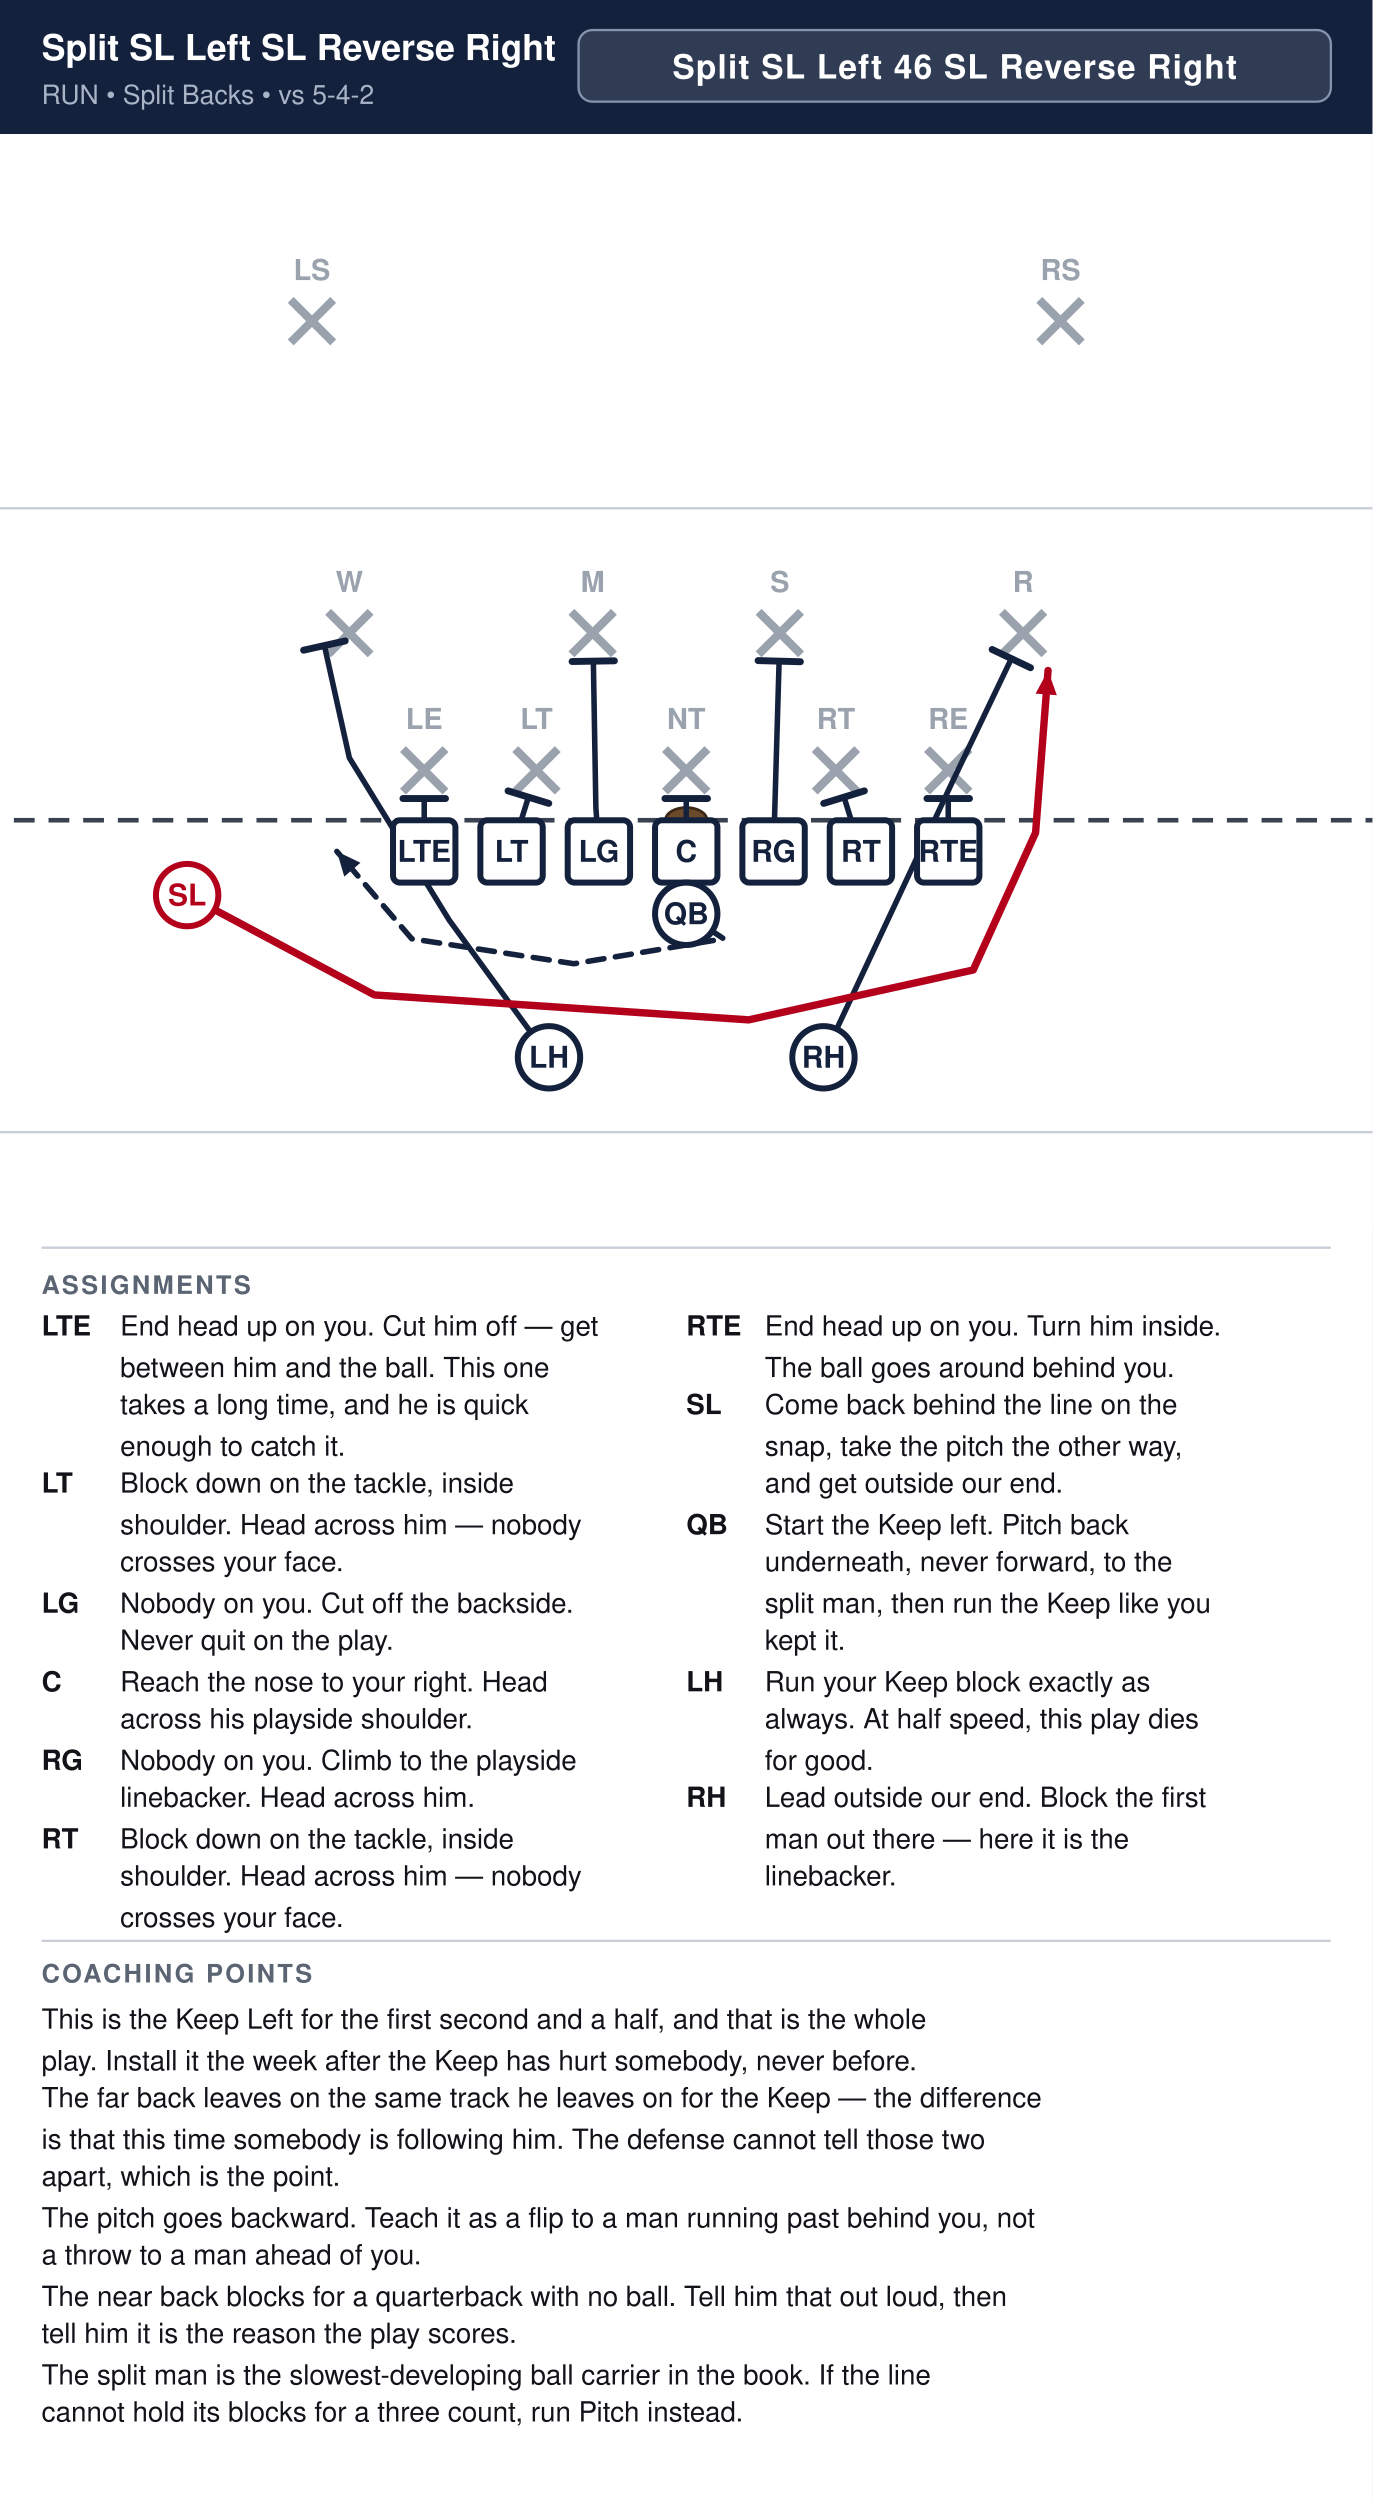
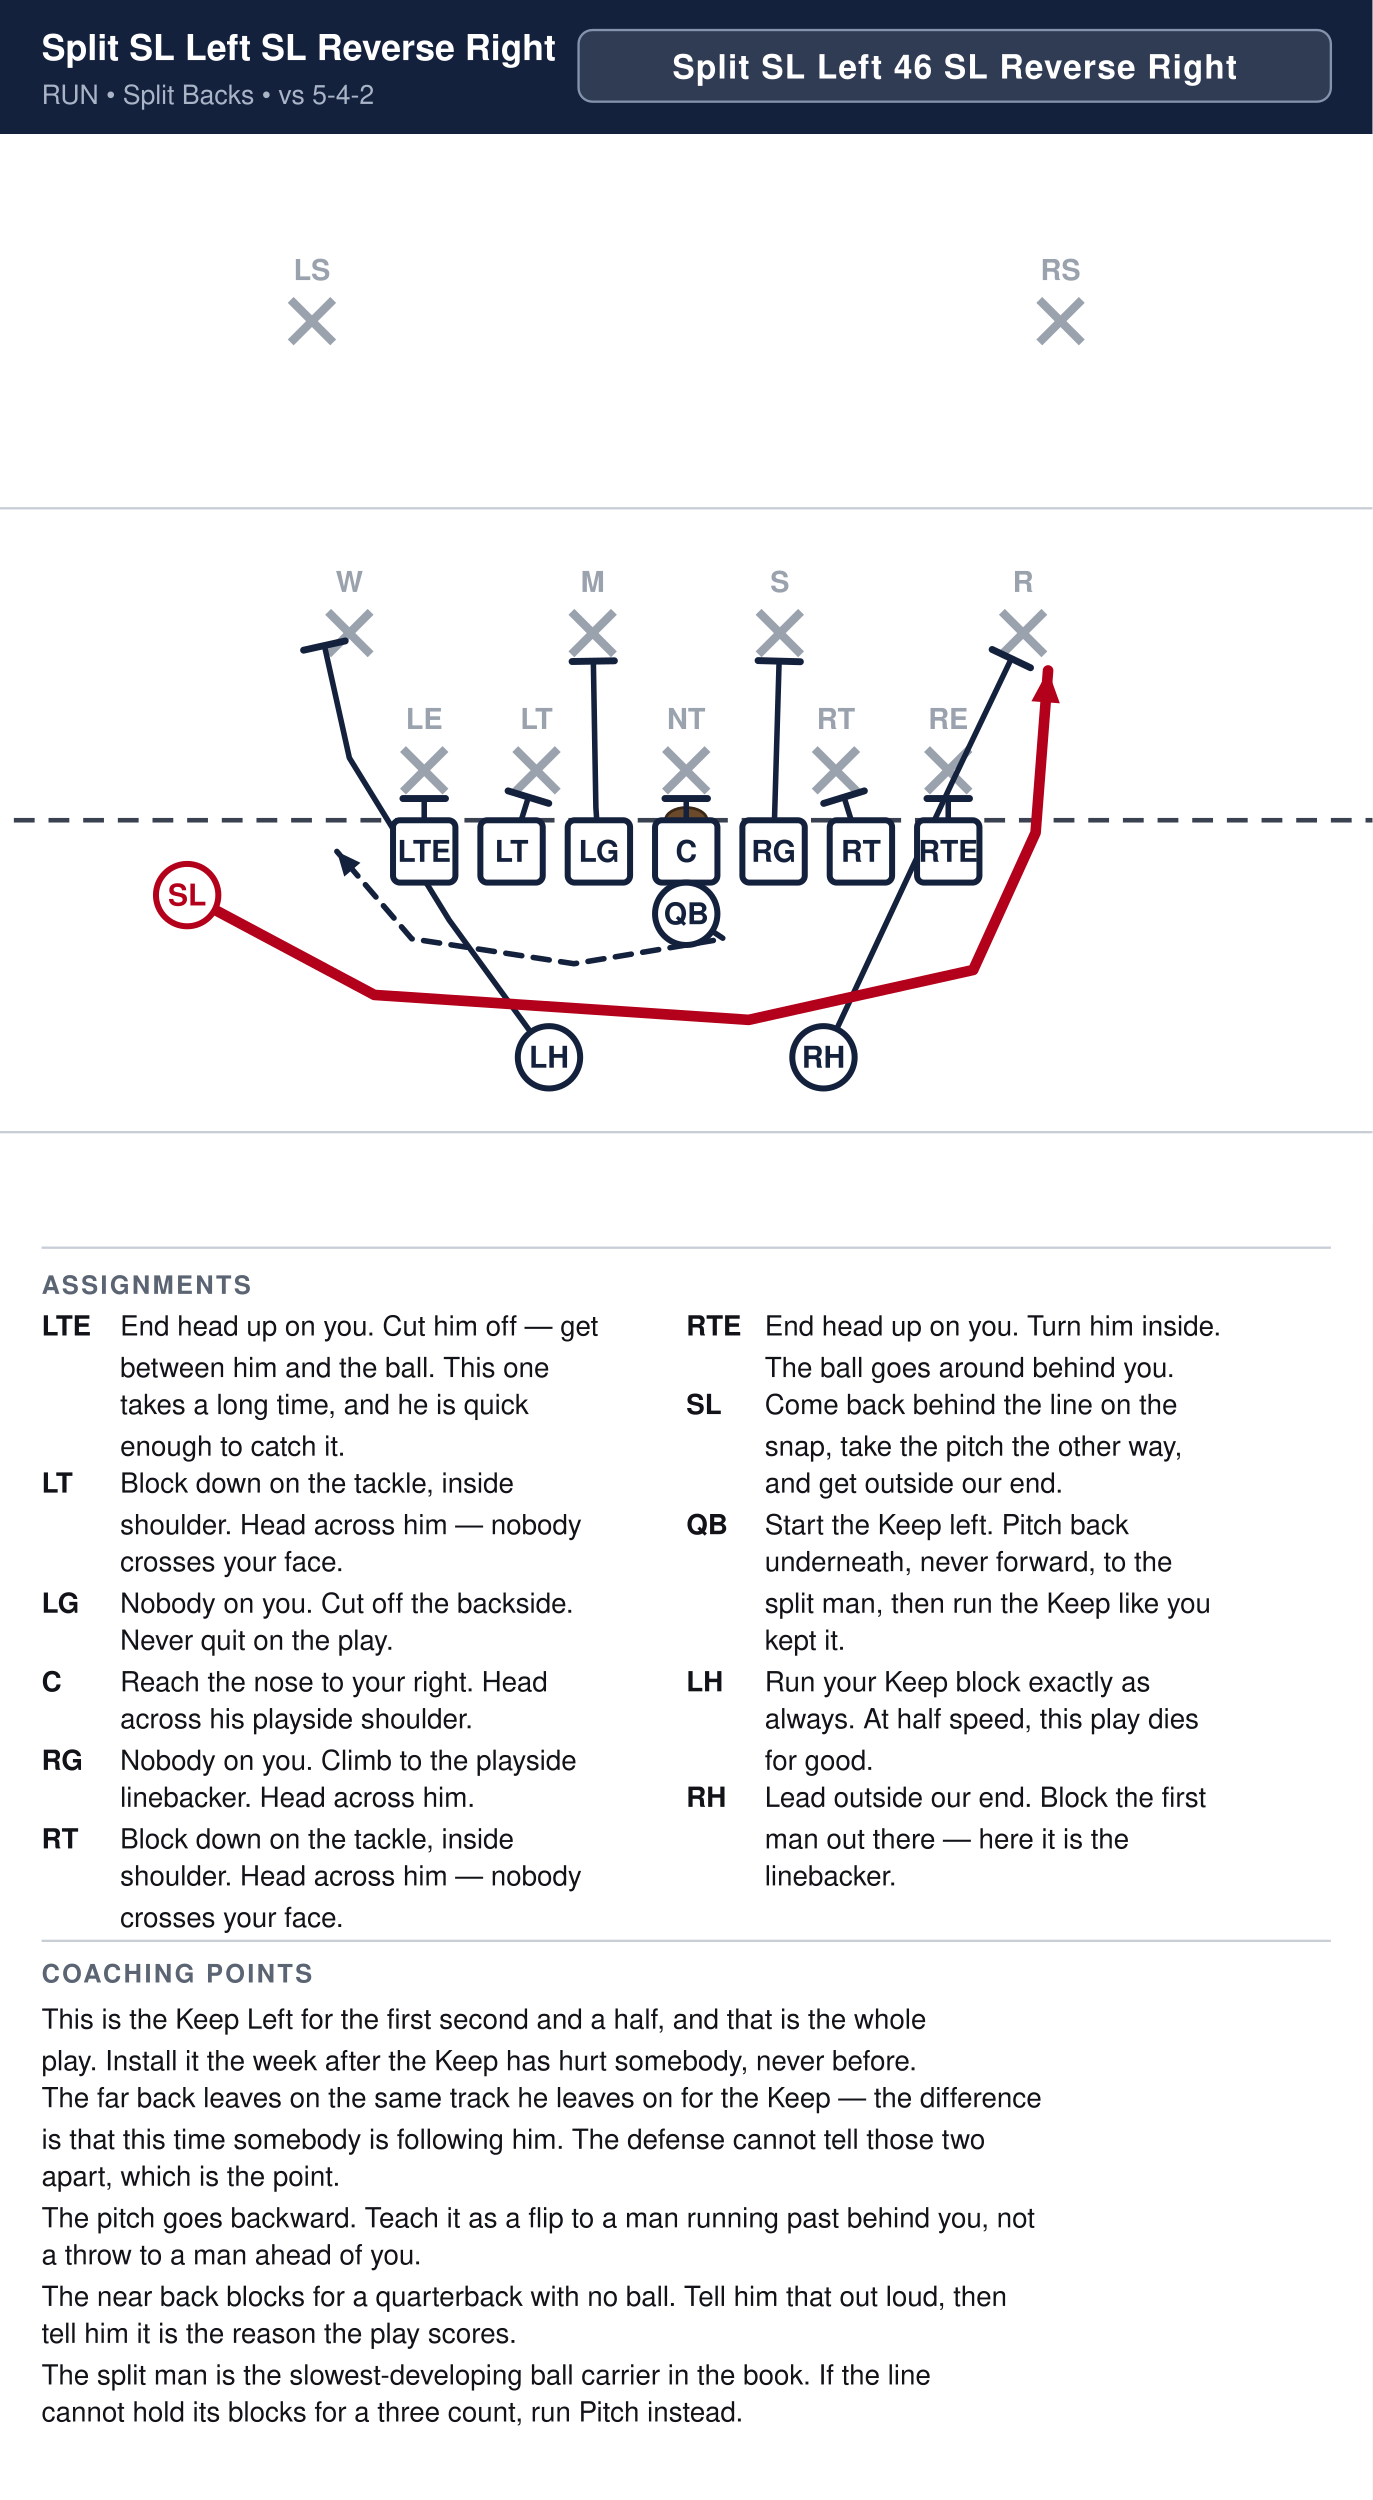
<svg xmlns="http://www.w3.org/2000/svg" width="594" height="1082" viewBox="0 0 594 1082" font-family="Segoe UI, Helvetica, Arial, sans-serif">
  <rect width="100%" height="100%" fill="#ffffff" />
  <rect x="0" y="0" width="594" height="58" fill="#14213d" />
  <text x="18" y="26" font-size="15.5" font-weight="700" fill="#ffffff">Split SL Left SL Reverse Right</text>
  <text x="18" y="45" font-size="11.5" fill="#a9b4c7">RUN  •  Split Backs  •  vs 5-4-2</text>
  <rect x="250.4" y="13" width="325.6" height="31" rx="6" fill="#ffffff" fill-opacity="0.12" stroke="#8593ad" stroke-width="1" />
  <text x="413.2" y="34" text-anchor="middle" font-size="14.5" font-weight="700" fill="#ffffff" letter-spacing="0.5">Split SL Left 46 SL Reverse Right</text>
  <clipPath id="fieldclip">
    <rect x="0" y="58" width="594" height="472" />
  </clipPath>
  <g clip-path="url(#fieldclip)">
    <g transform="translate(-54.0,31.0)">
      <rect x="0" y="0" width="702" height="513" fill="#ffffff" />
      <line x1="0" y1="459.0" x2="702" y2="459.0" stroke="#c8cdd6" stroke-width="1" />
      <line x1="0" y1="189.0" x2="702" y2="189.0" stroke="#c8cdd6" stroke-width="1" />
      <line x1="0" y1="324.0" x2="702" y2="324.0" stroke="#3a4150" stroke-width="2" stroke-dasharray="9 6" />
      <ellipse cx="351.0" cy="324.0" rx="9" ry="5.5" fill="#6b4a2b" stroke="#3a2716" stroke-width="1.2" />
      <line x1="228.4" y1="293.2" x2="246.8" y2="311.6" stroke="#9aa2ae" stroke-width="3.6" />
      <line x1="246.8" y1="293.2" x2="228.4" y2="311.6" stroke="#9aa2ae" stroke-width="3.6" />
      <text x="237.6" y="284.5" text-anchor="middle" font-size="12.5" fill="#9aa2ae" font-weight="600">LE</text>
      <line x1="277.0" y1="293.2" x2="295.4" y2="311.6" stroke="#9aa2ae" stroke-width="3.6" />
      <line x1="295.4" y1="293.2" x2="277.0" y2="311.6" stroke="#9aa2ae" stroke-width="3.6" />
      <text x="286.2" y="284.5" text-anchor="middle" font-size="12.5" fill="#9aa2ae" font-weight="600">LT</text>
      <line x1="341.8" y1="293.2" x2="360.2" y2="311.6" stroke="#9aa2ae" stroke-width="3.6" />
      <line x1="360.2" y1="293.2" x2="341.8" y2="311.6" stroke="#9aa2ae" stroke-width="3.6" />
      <text x="351.0" y="284.5" text-anchor="middle" font-size="12.5" fill="#9aa2ae" font-weight="600">NT</text>
      <line x1="406.6" y1="293.2" x2="425.0" y2="311.6" stroke="#9aa2ae" stroke-width="3.6" />
      <line x1="425.0" y1="293.2" x2="406.6" y2="311.6" stroke="#9aa2ae" stroke-width="3.6" />
      <text x="415.8" y="284.5" text-anchor="middle" font-size="12.5" fill="#9aa2ae" font-weight="600">RT</text>
      <line x1="455.2" y1="293.2" x2="473.6" y2="311.6" stroke="#9aa2ae" stroke-width="3.6" />
      <line x1="473.6" y1="293.2" x2="455.2" y2="311.6" stroke="#9aa2ae" stroke-width="3.6" />
      <text x="464.4" y="284.5" text-anchor="middle" font-size="12.5" fill="#9aa2ae" font-weight="600">RE</text>
      <line x1="196.0" y1="233.8" x2="214.4" y2="252.2" stroke="#9aa2ae" stroke-width="3.6" />
      <line x1="214.4" y1="233.8" x2="196.0" y2="252.2" stroke="#9aa2ae" stroke-width="3.6" />
      <text x="205.2" y="225.2" text-anchor="middle" font-size="12.5" fill="#9aa2ae" font-weight="600">W</text>
      <line x1="301.3" y1="233.8" x2="319.7" y2="252.2" stroke="#9aa2ae" stroke-width="3.6" />
      <line x1="319.7" y1="233.8" x2="301.3" y2="252.2" stroke="#9aa2ae" stroke-width="3.6" />
      <text x="310.5" y="225.2" text-anchor="middle" font-size="12.5" fill="#9aa2ae" font-weight="600">M</text>
      <line x1="382.3" y1="233.8" x2="400.7" y2="252.2" stroke="#9aa2ae" stroke-width="3.6" />
      <line x1="400.7" y1="233.8" x2="382.3" y2="252.2" stroke="#9aa2ae" stroke-width="3.6" />
      <text x="391.5" y="225.2" text-anchor="middle" font-size="12.5" fill="#9aa2ae" font-weight="600">S</text>
      <line x1="487.6" y1="233.8" x2="506.0" y2="252.2" stroke="#9aa2ae" stroke-width="3.6" />
      <line x1="506.0" y1="233.8" x2="487.6" y2="252.2" stroke="#9aa2ae" stroke-width="3.6" />
      <text x="496.8" y="225.2" text-anchor="middle" font-size="12.5" fill="#9aa2ae" font-weight="600">R</text>
      <line x1="179.8" y1="98.8" x2="198.2" y2="117.2" stroke="#9aa2ae" stroke-width="3.6" />
      <line x1="198.2" y1="98.8" x2="179.8" y2="117.2" stroke="#9aa2ae" stroke-width="3.6" />
      <text x="189.0" y="90.2" text-anchor="middle" font-size="12.5" fill="#9aa2ae" font-weight="600">LS</text>
      <line x1="503.8" y1="98.8" x2="522.2" y2="117.2" stroke="#9aa2ae" stroke-width="3.6" />
      <line x1="522.2" y1="98.8" x2="503.8" y2="117.2" stroke="#9aa2ae" stroke-width="3.6" />
      <text x="513.0" y="90.2" text-anchor="middle" font-size="12.5" fill="#9aa2ae" font-weight="600">RS</text>
      <path d="M464.4,337.5 L464.4,314.6" fill="none" stroke="#14213d" stroke-width="2.4" stroke-linecap="round" stroke-linejoin="round" />
      <line x1="455.2" y1="314.6" x2="473.6" y2="314.6" stroke="#14213d" stroke-width="3.0" stroke-linecap="round" />
      <path d="M426.6,337.5 L419.3,314.0" fill="none" stroke="#14213d" stroke-width="2.4" stroke-linecap="round" stroke-linejoin="round" />
      <line x1="410.5" y1="316.7" x2="428.1" y2="311.3" stroke="#14213d" stroke-width="3.0" stroke-linecap="round" />
      <path d="M388.8,337.5 L391.2,255.1" fill="none" stroke="#14213d" stroke-width="2.4" stroke-linecap="round" stroke-linejoin="round" />
      <line x1="382.1" y1="254.9" x2="400.4" y2="255.4" stroke="#14213d" stroke-width="3.0" stroke-linecap="round" />
      <path d="M351.0,337.5 L351.0,314.6" fill="none" stroke="#14213d" stroke-width="2.4" stroke-linecap="round" stroke-linejoin="round" />
      <line x1="341.8" y1="314.6" x2="360.2" y2="314.6" stroke="#14213d" stroke-width="3.0" stroke-linecap="round" />
      <path d="M313.2,337.5 L311.9,318.6 L310.8,255.1" fill="none" stroke="#14213d" stroke-width="2.4" stroke-linecap="round" stroke-linejoin="round" />
      <line x1="301.6" y1="255.3" x2="319.9" y2="255.0" stroke="#14213d" stroke-width="3.0" stroke-linecap="round" />
      <path d="M275.4,337.5 L282.7,314.0" fill="none" stroke="#14213d" stroke-width="2.4" stroke-linecap="round" stroke-linejoin="round" />
      <line x1="273.9" y1="311.3" x2="291.5" y2="316.7" stroke="#14213d" stroke-width="3.0" stroke-linecap="round" />
      <path d="M237.6,337.5 L237.6,314.6" fill="none" stroke="#14213d" stroke-width="2.4" stroke-linecap="round" stroke-linejoin="round" />
      <line x1="228.4" y1="314.6" x2="246.8" y2="314.6" stroke="#14213d" stroke-width="3.0" stroke-linecap="round" />
      <path d="M351.0,364.5 L367.2,375.3 L302.4,386.1 L232.2,375.3 L199.8,337.5" fill="none" stroke="#14213d" stroke-width="2.4" stroke-linecap="round" stroke-linejoin="round" stroke-dasharray="7 5" />
      <polygon points="199.8,337.5 210.0,342.4 203.0,348.4" fill="#14213d" />
      <path d="M410.4,426.6 L466.0,307.8 L491.7,254.1" fill="none" stroke="#14213d" stroke-width="2.4" stroke-linecap="round" stroke-linejoin="round" />
      <line x1="483.4" y1="250.1" x2="500.0" y2="258.0" stroke="#14213d" stroke-width="3.0" stroke-linecap="round" />
      <path d="M291.6,426.6 L248.4,367.2 L205.2,297.0 L194.4,248.4" fill="none" stroke="#14213d" stroke-width="2.4" stroke-linecap="round" stroke-linejoin="round" />
      <line x1="185.4" y1="250.4" x2="203.4" y2="246.4" stroke="#14213d" stroke-width="3.0" stroke-linecap="round" />
-       <path d="M135.0,356.4 L216.0,399.6 L378.0,410.4 L475.2,388.8 L502.2,329.4 L507.6,259.2" fill="none" stroke="#b3001b" stroke-width="3.2" stroke-linecap="round" stroke-linejoin="round" />
-       <polygon points="507.6,259.2 511.4,269.9 502.2,269.2" fill="#b3001b" />
+       <path d="M135.0,356.4 L216.0,399.6 L378.0,410.4 L475.2,388.8 L502.2,329.4 L507.6,259.2" fill="none" stroke="#b3001b" stroke-width="4.6" stroke-linecap="round" stroke-linejoin="round" />
+       <polygon points="507.6,259.2 512.7,273.4 500.4,272.5" fill="#b3001b" />
      <rect x="224.1" y="324.0" width="27.0" height="27.0" rx="3" fill="#ffffff" stroke="#14213d" stroke-width="2.6" />
      <text x="237.6" y="342.0" text-anchor="middle" font-size="13" font-weight="700" fill="#14213d">LTE</text>
      <rect x="261.9" y="324.0" width="27.0" height="27.0" rx="3" fill="#ffffff" stroke="#14213d" stroke-width="2.6" />
      <text x="275.4" y="342.0" text-anchor="middle" font-size="13" font-weight="700" fill="#14213d">LT</text>
      <rect x="299.7" y="324.0" width="27.0" height="27.0" rx="3" fill="#ffffff" stroke="#14213d" stroke-width="2.6" />
      <text x="313.2" y="342.0" text-anchor="middle" font-size="13" font-weight="700" fill="#14213d">LG</text>
      <rect x="337.5" y="324.0" width="27.0" height="27.0" rx="3" fill="#ffffff" stroke="#14213d" stroke-width="2.6" />
      <text x="351.0" y="342.0" text-anchor="middle" font-size="13" font-weight="700" fill="#14213d">C</text>
      <rect x="375.3" y="324.0" width="27.0" height="27.0" rx="3" fill="#ffffff" stroke="#14213d" stroke-width="2.6" />
      <text x="388.8" y="342.0" text-anchor="middle" font-size="13" font-weight="700" fill="#14213d">RG</text>
      <rect x="413.1" y="324.0" width="27.0" height="27.0" rx="3" fill="#ffffff" stroke="#14213d" stroke-width="2.6" />
      <text x="426.6" y="342.0" text-anchor="middle" font-size="13" font-weight="700" fill="#14213d">RT</text>
      <rect x="450.9" y="324.0" width="27.0" height="27.0" rx="3" fill="#ffffff" stroke="#14213d" stroke-width="2.6" />
      <text x="464.4" y="342.0" text-anchor="middle" font-size="13" font-weight="700" fill="#14213d">RTE</text>
      <circle cx="135.0" cy="356.4" r="13.5" fill="#ffffff" stroke="#b3001b" stroke-width="2.6" />
      <text x="135.0" y="360.9" text-anchor="middle" font-size="13" font-weight="700" fill="#b3001b">SL</text>
      <circle cx="351.0" cy="364.5" r="13.5" fill="#ffffff" stroke="#14213d" stroke-width="2.6" />
      <text x="351.0" y="369.0" text-anchor="middle" font-size="13" font-weight="700" fill="#14213d">QB</text>
      <circle cx="291.6" cy="426.6" r="13.5" fill="#ffffff" stroke="#14213d" stroke-width="2.6" />
      <text x="291.6" y="431.1" text-anchor="middle" font-size="13" font-weight="700" fill="#14213d">LH</text>
      <circle cx="410.4" cy="426.6" r="13.5" fill="#ffffff" stroke="#14213d" stroke-width="2.6" />
      <text x="410.4" y="431.1" text-anchor="middle" font-size="13" font-weight="700" fill="#14213d">RH</text>
    </g>
  </g>
  <line x1="18" y1="540" x2="576" y2="540" stroke="#c8cdd6" stroke-width="1" />
  <text x="18" y="560" font-size="11" font-weight="700" fill="#5b6472" letter-spacing="1">ASSIGNMENTS</text>
  <text x="18" y="578" font-size="12" font-weight="700" fill="#111318">LTE</text>
  <text x="52" y="578" font-size="12" fill="#111318">End head up on you. Cut him off — get</text>
  <text x="52" y="596" font-size="12" fill="#111318">between him and the ball. This one</text>
  <text x="52" y="612" font-size="12" fill="#111318">takes a long time, and he is quick</text>
  <text x="52" y="630" font-size="12" fill="#111318">enough to catch it.</text>
  <text x="18" y="646" font-size="12" font-weight="700" fill="#111318">LT</text>
  <text x="52" y="646" font-size="12" fill="#111318">Block down on the tackle, inside</text>
  <text x="52" y="664" font-size="12" fill="#111318">shoulder. Head across him — nobody</text>
  <text x="52" y="680" font-size="12" fill="#111318">crosses your face.</text>
  <text x="18" y="698" font-size="12" font-weight="700" fill="#111318">LG</text>
  <text x="52" y="698" font-size="12" fill="#111318">Nobody on you. Cut off the backside.</text>
  <text x="52" y="714" font-size="12" fill="#111318">Never quit on the play.</text>
  <text x="18" y="732" font-size="12" font-weight="700" fill="#111318">C</text>
  <text x="52" y="732" font-size="12" fill="#111318">Reach the nose to your right. Head</text>
  <text x="52" y="748" font-size="12" fill="#111318">across his playside shoulder.</text>
  <text x="18" y="766" font-size="12" font-weight="700" fill="#111318">RG</text>
  <text x="52" y="766" font-size="12" fill="#111318">Nobody on you. Climb to the playside</text>
  <text x="52" y="782" font-size="12" fill="#111318">linebacker. Head across him.</text>
  <text x="18" y="800" font-size="12" font-weight="700" fill="#111318">RT</text>
  <text x="52" y="800" font-size="12" fill="#111318">Block down on the tackle, inside</text>
  <text x="52" y="816" font-size="12" fill="#111318">shoulder. Head across him — nobody</text>
  <text x="52" y="834" font-size="12" fill="#111318">crosses your face.</text>
  <text x="297" y="578" font-size="12" font-weight="700" fill="#111318">RTE</text>
  <text x="331" y="578" font-size="12" fill="#111318">End head up on you. Turn him inside.</text>
  <text x="331" y="596" font-size="12" fill="#111318">The ball goes around behind you.</text>
  <text x="297" y="612" font-size="12" font-weight="700" fill="#111318">SL</text>
  <text x="331" y="612" font-size="12" fill="#111318">Come back behind the line on the</text>
  <text x="331" y="630" font-size="12" fill="#111318">snap, take the pitch the other way,</text>
  <text x="331" y="646" font-size="12" fill="#111318">and get outside our end.</text>
  <text x="297" y="664" font-size="12" font-weight="700" fill="#111318">QB</text>
  <text x="331" y="664" font-size="12" fill="#111318">Start the Keep left. Pitch back</text>
  <text x="331" y="680" font-size="12" fill="#111318">underneath, never forward, to the</text>
  <text x="331" y="698" font-size="12" fill="#111318">split man, then run the Keep like you</text>
  <text x="331" y="714" font-size="12" fill="#111318">kept it.</text>
  <text x="297" y="732" font-size="12" font-weight="700" fill="#111318">LH</text>
  <text x="331" y="732" font-size="12" fill="#111318">Run your Keep block exactly as</text>
  <text x="331" y="748" font-size="12" fill="#111318">always. At half speed, this play dies</text>
  <text x="331" y="766" font-size="12" fill="#111318">for good.</text>
  <text x="297" y="782" font-size="12" font-weight="700" fill="#111318">RH</text>
  <text x="331" y="782" font-size="12" fill="#111318">Lead outside our end. Block the first</text>
  <text x="331" y="800" font-size="12" fill="#111318">man out there — here it is the</text>
  <text x="331" y="816" font-size="12" fill="#111318">linebacker.</text>
  <line x1="18" y1="840" x2="576" y2="840" stroke="#c8cdd6" stroke-width="1" />
  <text x="18" y="858" font-size="11" font-weight="700" fill="#5b6472" letter-spacing="1">COACHING POINTS</text>
  <text x="18" y="878" font-size="12" fill="#111318">This is the Keep Left for the first second and a half, and that is the whole</text>
  <text x="18" y="896" font-size="12" fill="#111318">play. Install it the week after the Keep has hurt somebody, never before.</text>
  <text x="18" y="912" font-size="12" fill="#111318">The far back leaves on the same track he leaves on for the Keep — the difference</text>
  <text x="18" y="930" font-size="12" fill="#111318">is that this time somebody is following him. The defense cannot tell those two</text>
  <text x="18" y="946" font-size="12" fill="#111318">apart, which is the point.</text>
  <text x="18" y="964" font-size="12" fill="#111318">The pitch goes backward. Teach it as a flip to a man running past behind you, not</text>
  <text x="18" y="980" font-size="12" fill="#111318">a throw to a man ahead of you.</text>
  <text x="18" y="998" font-size="12" fill="#111318">The near back blocks for a quarterback with no ball. Tell him that out loud, then</text>
  <text x="18" y="1014" font-size="12" fill="#111318">tell him it is the reason the play scores.</text>
  <text x="18" y="1032" font-size="12" fill="#111318">The split man is the slowest-developing ball carrier in the book. If the line</text>
  <text x="18" y="1048" font-size="12" fill="#111318">cannot hold its blocks for a three count, run Pitch instead.</text>
</svg>
